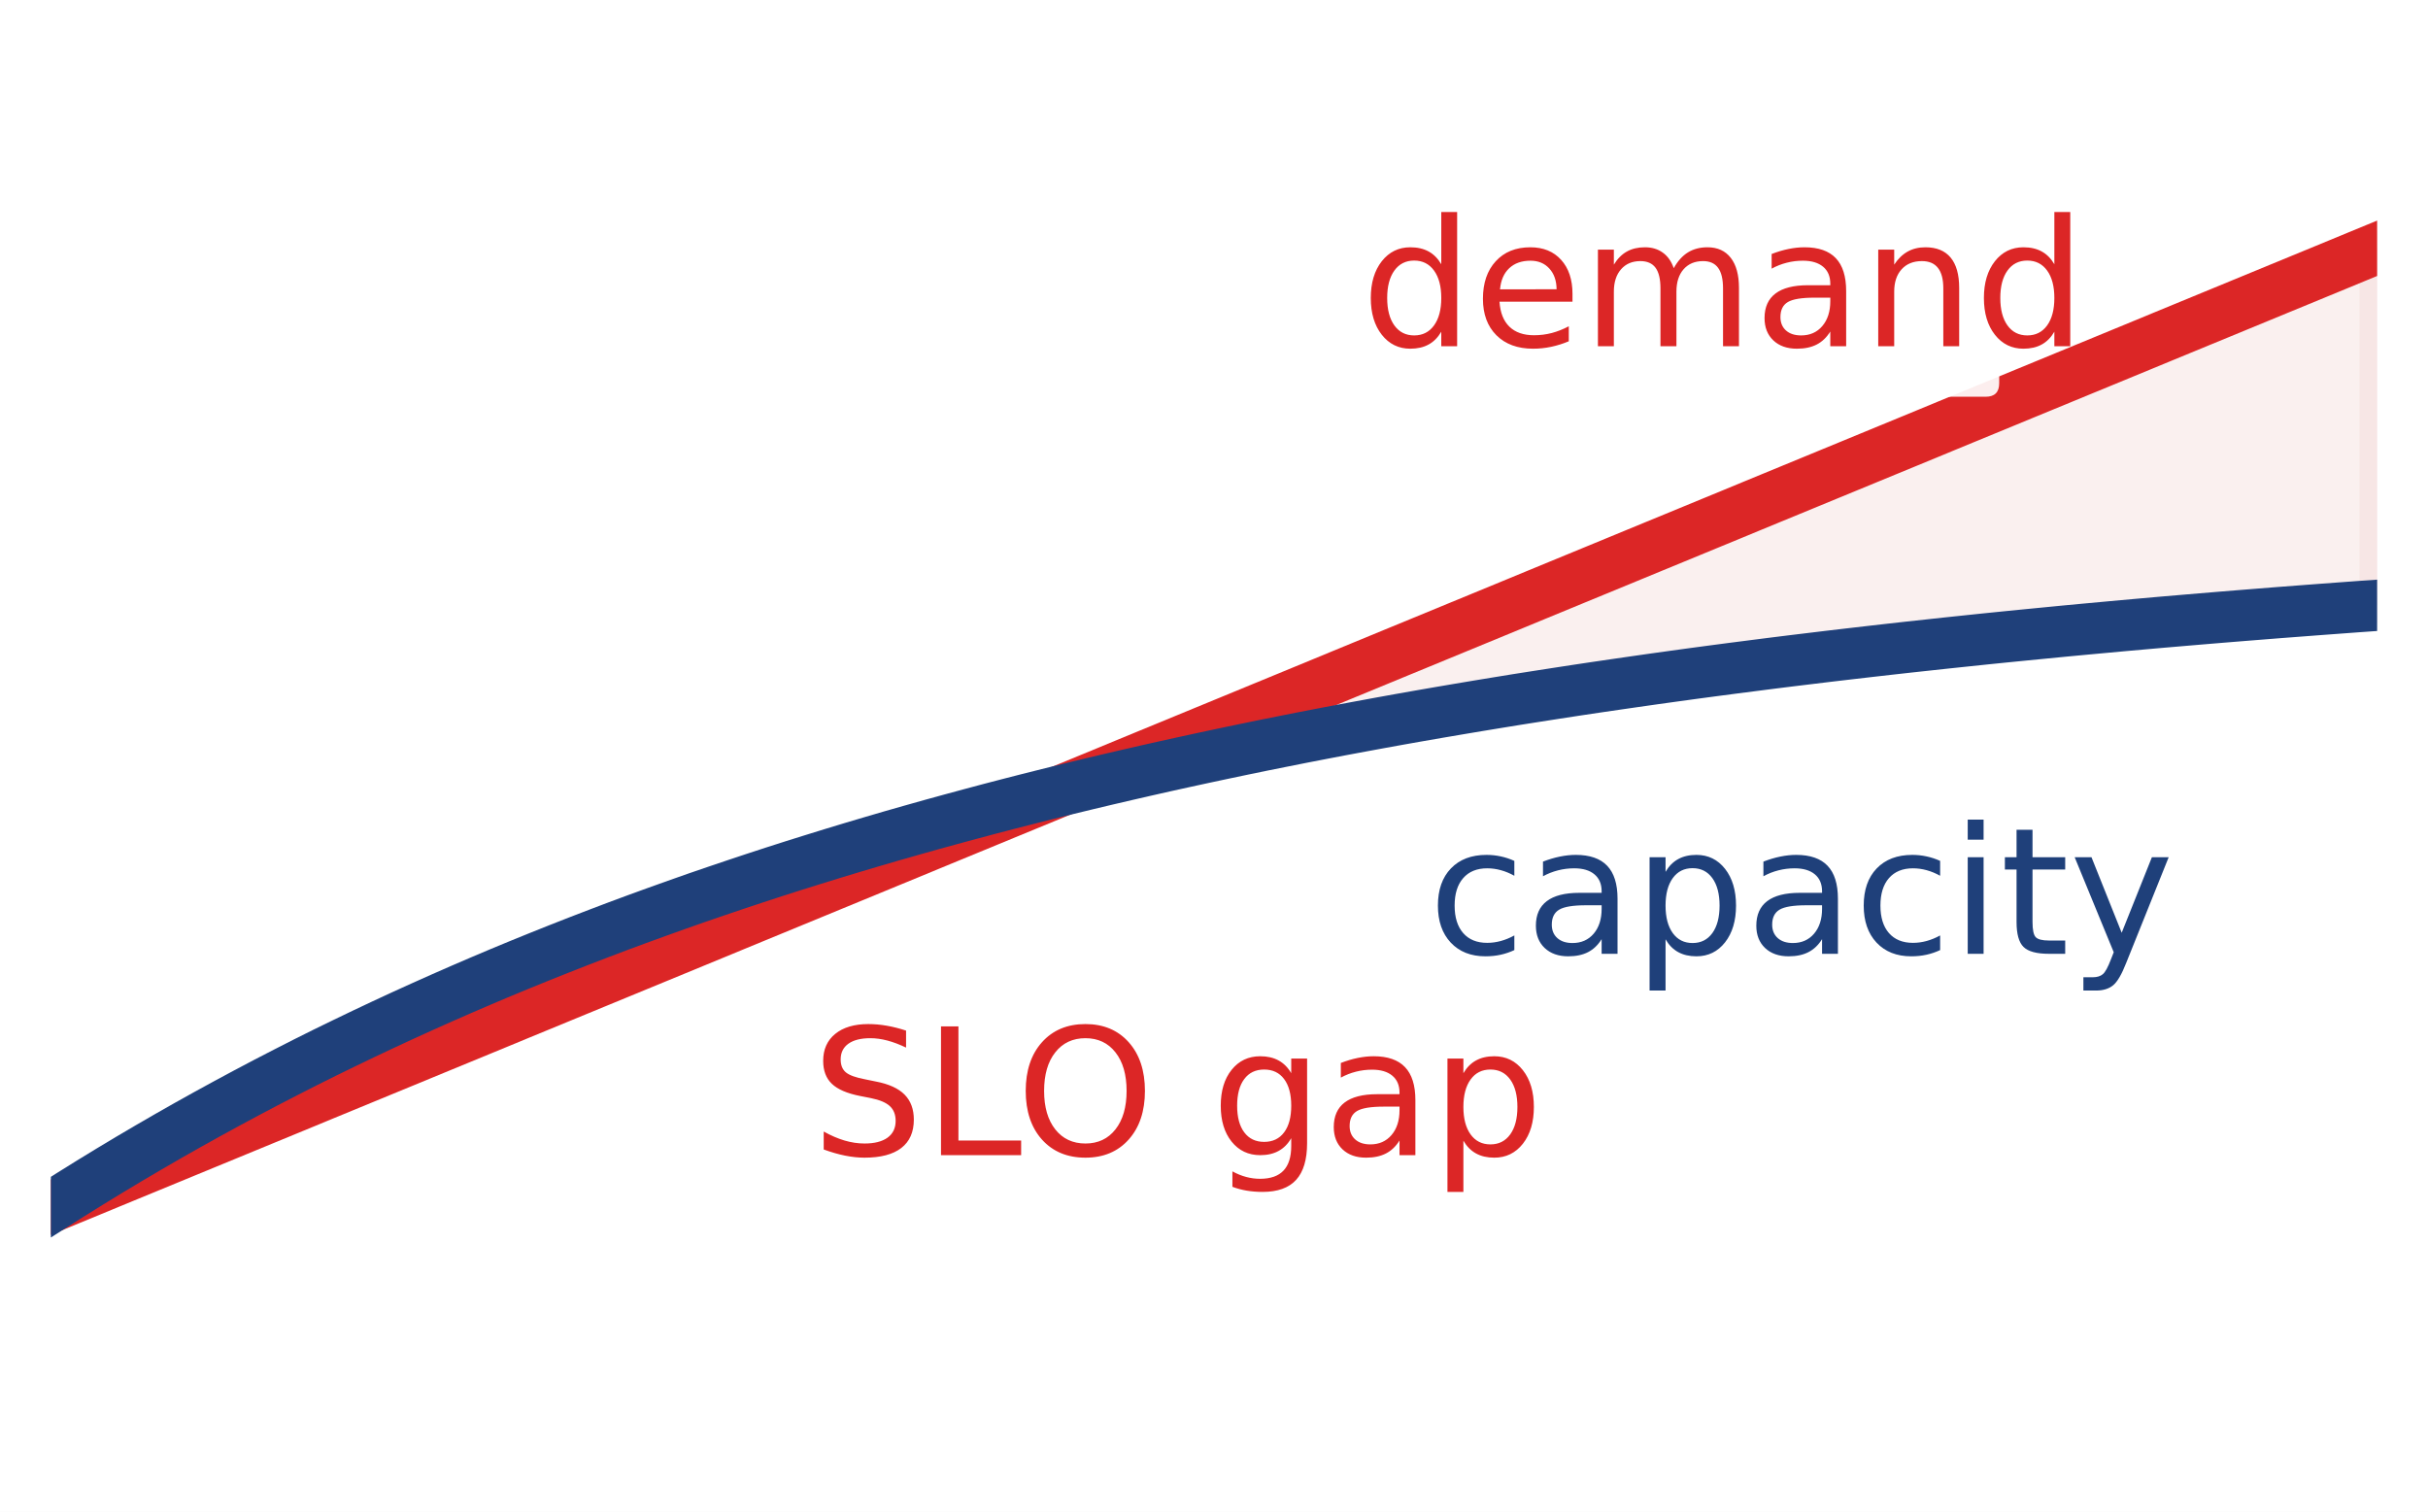
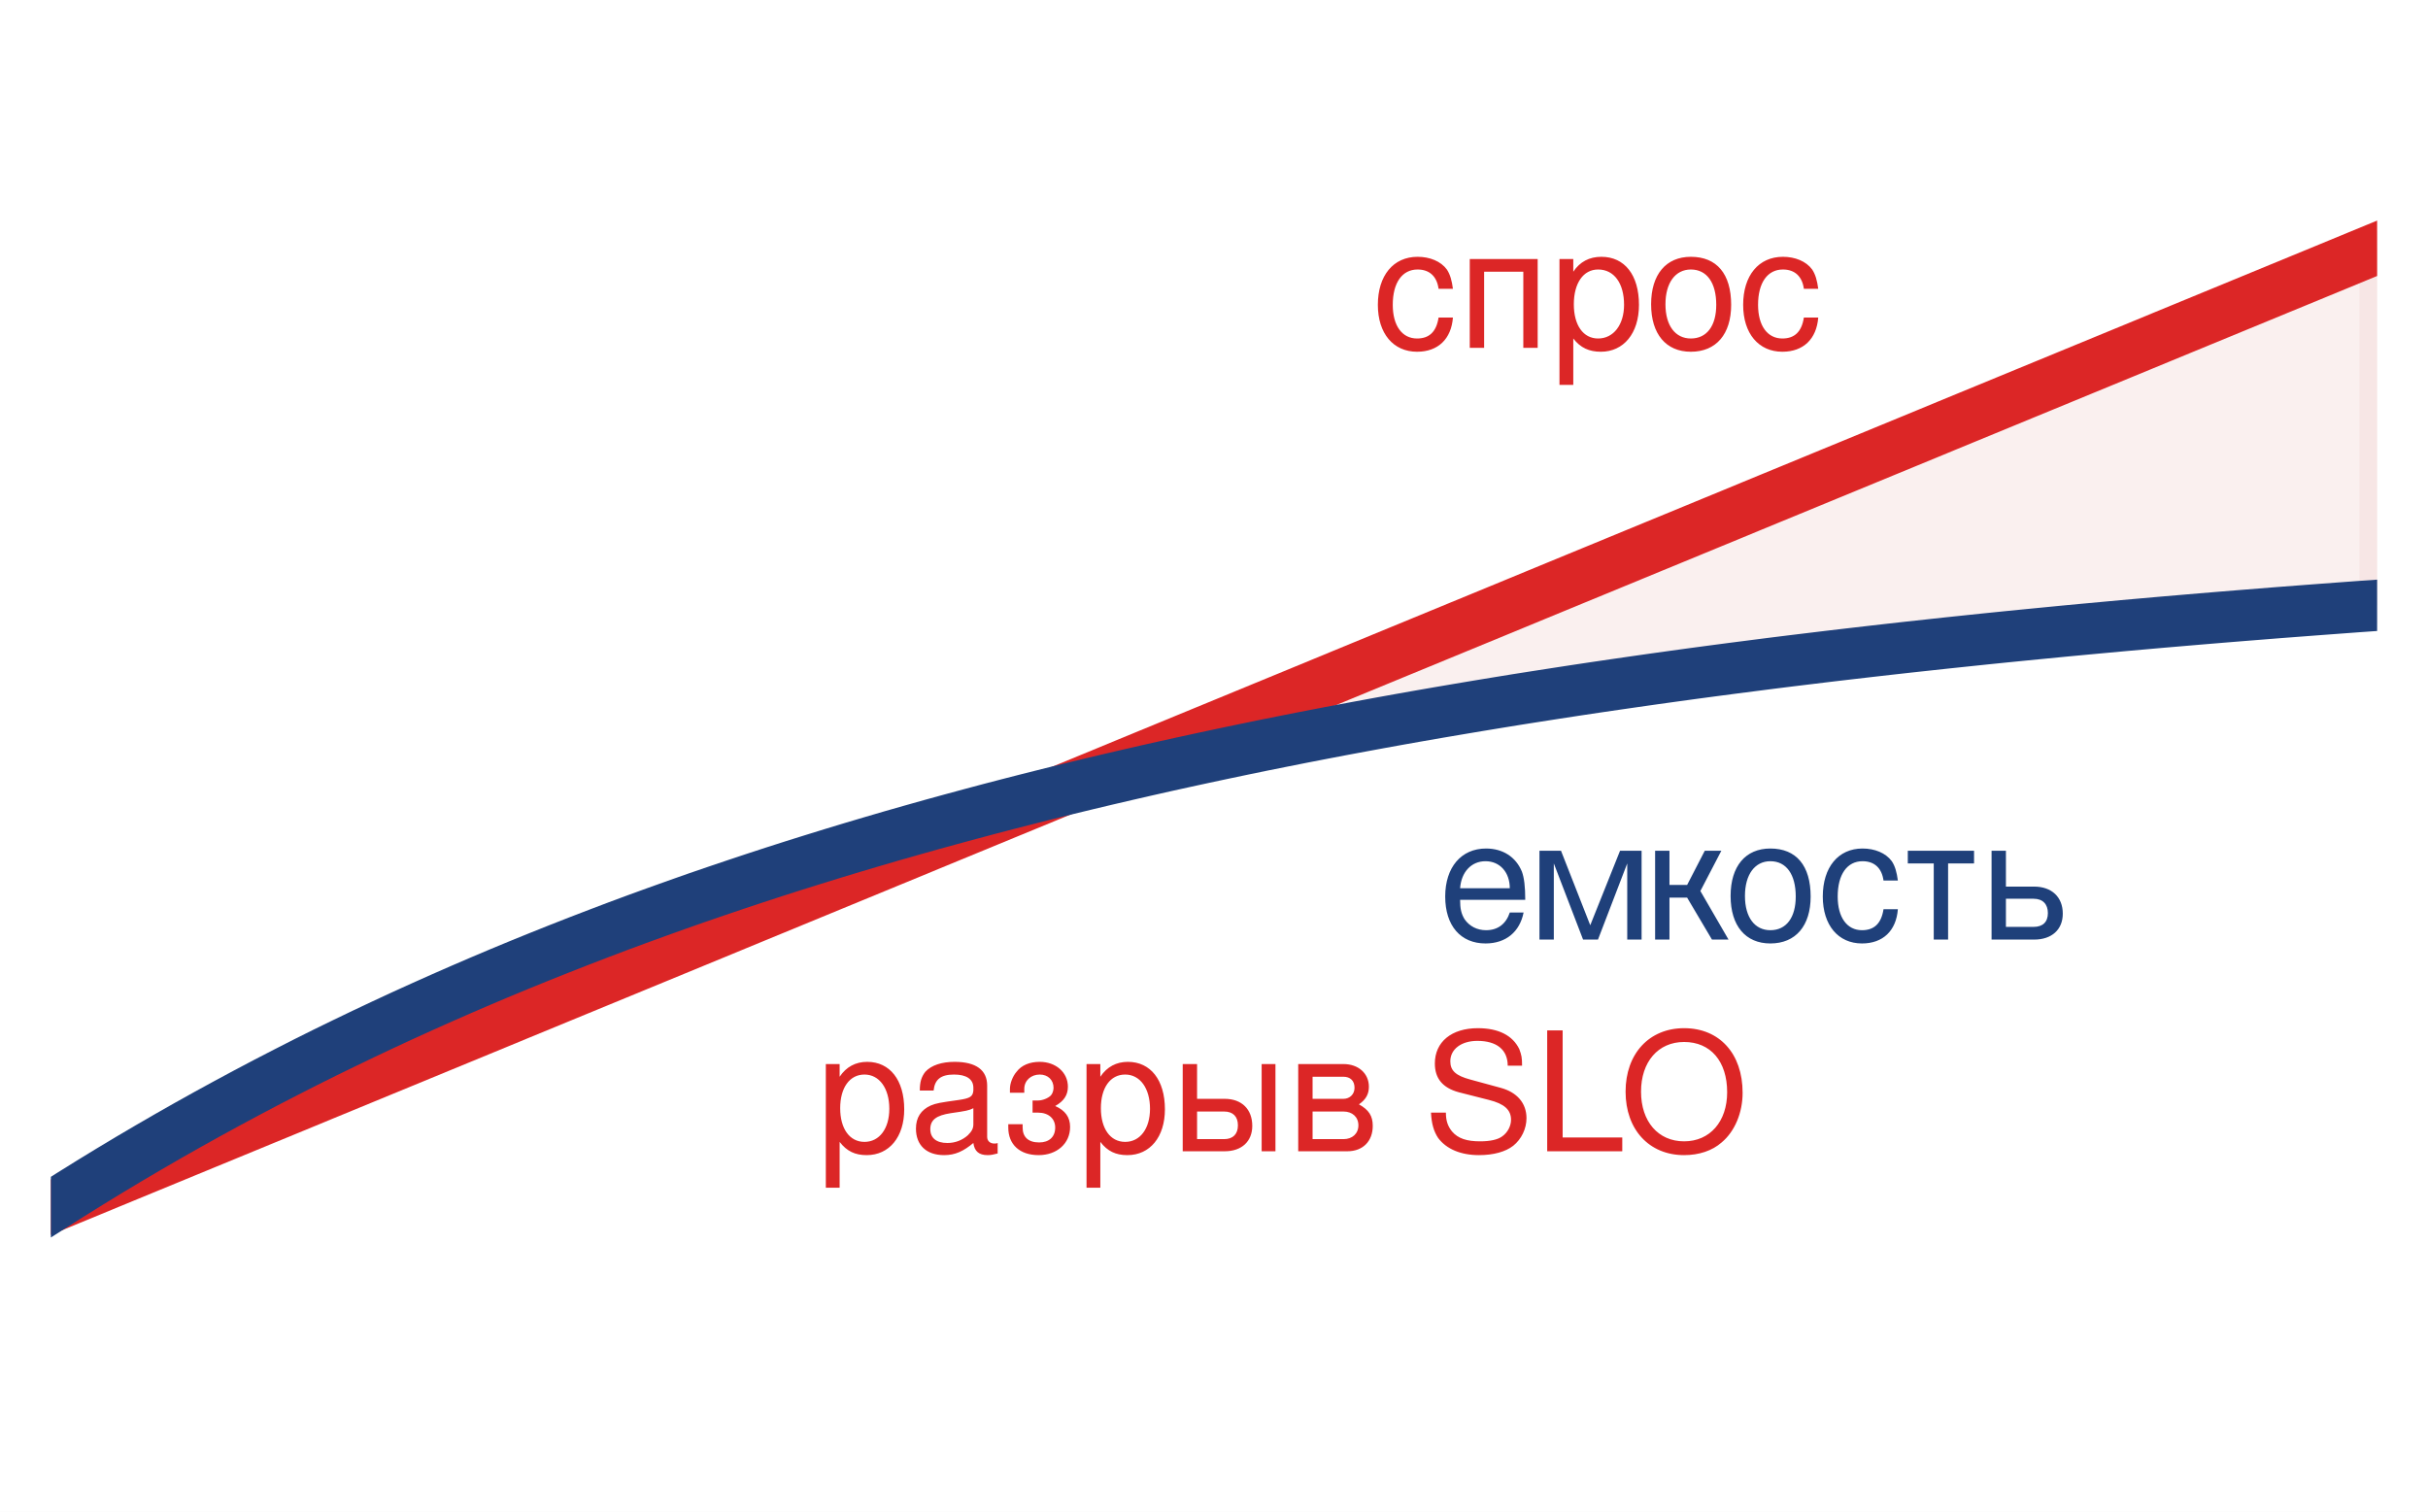
- <svg xmlns="http://www.w3.org/2000/svg" xmlns:xlink="http://www.w3.org/1999/xlink" width="68.724pt" height="42.797pt" viewBox="0 0 68.724 42.797" version="1.1" font-family="Helvetica Neue, Helvetica, Arial, sans-serif">
+ <svg xmlns="http://www.w3.org/2000/svg" xmlns:xlink="http://www.w3.org/1999/xlink" width="274.9" height="171.19" viewBox="0 0 68.724 42.797" version="1.1" font-family="Helvetica Neue, Helvetica, Arial, sans-serif">
  <defs>
    <style type="text/css">*{stroke-linejoin: round; stroke-linecap: butt}</style>
  </defs>
  <g id="figure_1">
    <g id="patch_1">
      <path d="M 0 42.797 L 68.724 42.797 L 68.724 0 L 0 0 z " style="fill: #ffffff" />
    </g>
    <g id="axes_1">
      <g id="patch_2">
        <path d="M 1.44 41.357 L 67.284 41.357 L 67.284 1.44 L 1.44 1.44 z " style="fill: #ffffff" />
      </g>
      <g id="FillBetweenPolyCollection_1">
        <defs>
          <path id="mc1e98b1eca" d="M 30.212 -20.486 L 30.212 -20.459 L 30.765 -20.593 L 31.319 -20.725 L 31.872 -20.854 L 32.425 -20.981 L 32.979 -21.106 L 33.532 -21.228 L 34.085 -21.348 L 34.639 -21.466 L 35.192 -21.582 L 35.745 -21.695 L 36.299 -21.807 L 36.852 -21.916 L 37.405 -22.024 L 37.959 -22.129 L 38.512 -22.233 L 39.065 -22.335 L 39.618 -22.435 L 40.172 -22.533 L 40.725 -22.629 L 41.278 -22.723 L 41.832 -22.816 L 42.385 -22.907 L 42.938 -22.996 L 43.492 -23.084 L 44.045 -23.17 L 44.598 -23.255 L 45.152 -23.338 L 45.705 -23.419 L 46.258 -23.499 L 46.811 -23.578 L 47.365 -23.655 L 47.918 -23.73 L 48.471 -23.805 L 49.025 -23.878 L 49.578 -23.949 L 50.131 -24.019 L 50.685 -24.088 L 51.238 -24.156 L 51.791 -24.223 L 52.345 -24.288 L 52.898 -24.352 L 53.451 -24.415 L 54.005 -24.476 L 54.558 -24.537 L 55.111 -24.597 L 55.664 -24.655 L 56.218 -24.712 L 56.771 -24.769 L 57.324 -24.824 L 57.878 -24.878 L 58.431 -24.931 L 58.984 -24.984 L 59.538 -25.035 L 60.091 -25.085 L 60.644 -25.135 L 61.198 -25.183 L 61.751 -25.231 L 62.304 -25.278 L 62.858 -25.324 L 63.411 -25.369 L 63.964 -25.413 L 64.517 -25.456 L 65.071 -25.499 L 65.624 -25.541 L 66.177 -25.582 L 66.731 -25.622 L 67.284 -25.662 L 67.284 -35.768 L 67.284 -35.768 L 66.731 -35.54 L 66.177 -35.312 L 65.624 -35.084 L 65.071 -34.856 L 64.517 -34.628 L 63.964 -34.4 L 63.411 -34.172 L 62.858 -33.944 L 62.304 -33.716 L 61.751 -33.487 L 61.198 -33.259 L 60.644 -33.031 L 60.091 -32.803 L 59.538 -32.575 L 58.984 -32.347 L 58.431 -32.119 L 57.878 -31.891 L 57.324 -31.663 L 56.771 -31.435 L 56.218 -31.207 L 55.664 -30.978 L 55.111 -30.75 L 54.558 -30.522 L 54.005 -30.294 L 53.451 -30.066 L 52.898 -29.838 L 52.345 -29.61 L 51.791 -29.382 L 51.238 -29.154 L 50.685 -28.926 L 50.131 -28.697 L 49.578 -28.469 L 49.025 -28.241 L 48.471 -28.013 L 47.918 -27.785 L 47.365 -27.557 L 46.811 -27.329 L 46.258 -27.101 L 45.705 -26.873 L 45.152 -26.645 L 44.598 -26.417 L 44.045 -26.188 L 43.492 -25.96 L 42.938 -25.732 L 42.385 -25.504 L 41.832 -25.276 L 41.278 -25.048 L 40.725 -24.82 L 40.172 -24.592 L 39.618 -24.364 L 39.065 -24.136 L 38.512 -23.907 L 37.959 -23.679 L 37.405 -23.451 L 36.852 -23.223 L 36.299 -22.995 L 35.745 -22.767 L 35.192 -22.539 L 34.639 -22.311 L 34.085 -22.083 L 33.532 -21.855 L 32.979 -21.626 L 32.425 -21.398 L 31.872 -21.17 L 31.319 -20.942 L 30.765 -20.714 L 30.212 -20.486 z " style="stroke: #f2d7d5; stroke-opacity: 0.36" />
        </defs>
        <g clip-path="url(#p9173796fe7)">
          <use xlink:href="#mc1e98b1eca" x="0" y="42.797" style="fill: #f2d7d5; fill-opacity: 0.36; stroke: #f2d7d5; stroke-opacity: 0.36" />
        </g>
      </g>
      <g id="matplotlib.axis_1" />
      <g id="matplotlib.axis_2" />
      <g id="line2d_1">
        <path d="M 1.44 34.172 L 1.993 33.944 L 2.547 33.716 L 3.1 33.487 L 3.653 33.259 L 4.207 33.031 L 4.76 32.803 L 5.313 32.575 L 5.866 32.347 L 6.42 32.119 L 6.973 31.891 L 7.526 31.663 L 8.08 31.435 L 8.633 31.207 L 9.186 30.978 L 9.74 30.75 L 10.293 30.522 L 10.846 30.294 L 11.4 30.066 L 11.953 29.838 L 12.506 29.61 L 13.06 29.382 L 13.613 29.154 L 14.166 28.926 L 14.719 28.697 L 15.273 28.469 L 15.826 28.241 L 16.379 28.013 L 16.933 27.785 L 17.486 27.557 L 18.039 27.329 L 18.593 27.101 L 19.146 26.873 L 19.699 26.645 L 20.253 26.417 L 20.806 26.188 L 21.359 25.96 L 21.913 25.732 L 22.466 25.504 L 23.019 25.276 L 23.572 25.048 L 24.126 24.82 L 24.679 24.592 L 25.232 24.364 L 25.786 24.136 L 26.339 23.907 L 26.892 23.679 L 27.446 23.451 L 27.999 23.223 L 28.552 22.995 L 29.106 22.767 L 29.659 22.539 L 30.212 22.311 L 30.765 22.083 L 31.319 21.855 L 31.872 21.626 L 32.425 21.398 L 32.979 21.17 L 33.532 20.942 L 34.085 20.714 L 34.639 20.486 L 35.192 20.258 L 35.745 20.03 L 36.299 19.802 L 36.852 19.574 L 37.405 19.346 L 37.959 19.117 L 38.512 18.889 L 39.065 18.661 L 39.618 18.433 L 40.172 18.205 L 40.725 17.977 L 41.278 17.749 L 41.832 17.521 L 42.385 17.293 L 42.938 17.065 L 43.492 16.836 L 44.045 16.608 L 44.598 16.38 L 45.152 16.152 L 45.705 15.924 L 46.258 15.696 L 46.811 15.468 L 47.365 15.24 L 47.918 15.012 L 48.471 14.784 L 49.025 14.556 L 49.578 14.327 L 50.131 14.099 L 50.685 13.871 L 51.238 13.643 L 51.791 13.415 L 52.345 13.187 L 52.898 12.959 L 53.451 12.731 L 54.005 12.503 L 54.558 12.275 L 55.111 12.046 L 55.664 11.818 L 56.218 11.59 L 56.771 11.362 L 57.324 11.134 L 57.878 10.906 L 58.431 10.678 L 58.984 10.45 L 59.538 10.222 L 60.091 9.994 L 60.644 9.766 L 61.198 9.537 L 61.751 9.309 L 62.304 9.081 L 62.858 8.853 L 63.411 8.625 L 63.964 8.397 L 64.517 8.169 L 65.071 7.941 L 65.624 7.713 L 66.177 7.485 L 66.731 7.256 L 67.284 7.028 " clip-path="url(#p9173796fe7)" style="fill: none; stroke: #DC2626; stroke-width: 1.45; stroke-linecap: square" />
      </g>
      <g id="line2d_2">
        <path d="M 1.44 34.172 L 1.993 33.821 L 2.547 33.476 L 3.1 33.138 L 3.653 32.806 L 4.207 32.48 L 4.76 32.16 L 5.313 31.846 L 5.866 31.538 L 6.42 31.235 L 6.973 30.938 L 7.526 30.646 L 8.08 30.36 L 8.633 30.078 L 9.186 29.802 L 9.74 29.532 L 10.293 29.266 L 10.846 29.005 L 11.4 28.748 L 11.953 28.497 L 12.506 28.25 L 13.06 28.007 L 13.613 27.769 L 14.166 27.535 L 14.719 27.306 L 15.273 27.081 L 15.826 26.86 L 16.379 26.643 L 16.933 26.43 L 17.486 26.22 L 18.039 26.015 L 18.593 25.814 L 19.146 25.616 L 19.699 25.421 L 20.253 25.231 L 20.806 25.044 L 21.359 24.86 L 21.913 24.679 L 22.466 24.502 L 23.019 24.329 L 23.572 24.158 L 24.126 23.99 L 24.679 23.826 L 25.232 23.664 L 25.786 23.506 L 26.339 23.35 L 26.892 23.198 L 27.446 23.048 L 27.999 22.9 L 28.552 22.756 L 29.106 22.614 L 29.659 22.475 L 30.212 22.338 L 30.765 22.204 L 31.319 22.072 L 31.872 21.943 L 32.425 21.816 L 32.979 21.691 L 33.532 21.569 L 34.085 21.449 L 34.639 21.331 L 35.192 21.215 L 35.745 21.101 L 36.299 20.99 L 36.852 20.88 L 37.405 20.773 L 37.959 20.667 L 38.512 20.564 L 39.065 20.462 L 39.618 20.362 L 40.172 20.264 L 40.725 20.168 L 41.278 20.074 L 41.832 19.981 L 42.385 19.89 L 42.938 19.8 L 43.492 19.713 L 44.045 19.627 L 44.598 19.542 L 45.152 19.459 L 45.705 19.378 L 46.258 19.298 L 46.811 19.219 L 47.365 19.142 L 47.918 19.066 L 48.471 18.992 L 49.025 18.919 L 49.578 18.848 L 50.131 18.777 L 50.685 18.708 L 51.238 18.641 L 51.791 18.574 L 52.345 18.509 L 52.898 18.445 L 53.451 18.382 L 54.005 18.32 L 54.558 18.26 L 55.111 18.2 L 55.664 18.142 L 56.218 18.084 L 56.771 18.028 L 57.324 17.973 L 57.878 17.919 L 58.431 17.865 L 58.984 17.813 L 59.538 17.762 L 60.091 17.711 L 60.644 17.662 L 61.198 17.613 L 61.751 17.566 L 62.304 17.519 L 62.858 17.473 L 63.411 17.428 L 63.964 17.384 L 64.517 17.34 L 65.071 17.298 L 65.624 17.256 L 66.177 17.215 L 66.731 17.174 L 67.284 17.135 " clip-path="url(#p9173796fe7)" style="fill: none; stroke: #1F407A; stroke-width: 1.45; stroke-linecap: square" />
      </g>
      <g id="text_1">
-         <g id="patch_3">
-           <path d="M 38.859 11.231 L 56.203 11.231 Q 56.587 11.231 56.587 10.847 L 56.587 6.403 Q 56.587 6.019 56.203 6.019 L 38.859 6.019 Q 38.475 6.019 38.475 6.403 L 38.475 10.847 Q 38.475 11.231 38.859 11.231 z " style="fill: #ffffff; opacity: 0.92" />
-         </g>
-         <g style="fill: #DC2626" transform="translate(38.85855 9.846399) scale(0.048 -0.048)">
-           <defs>
-       
-       
-       
-       
-       
-      </defs>
-           <use xlink:href="#Helvetica-64" />
-           <use xlink:href="#Helvetica-65" transform="translate(55.61523 0)" />
-           <use xlink:href="#Helvetica-6d" transform="translate(111.2305 0)" />
-           <use xlink:href="#Helvetica-61" transform="translate(194.5312 0)" />
-           <use xlink:href="#Helvetica-6e" transform="translate(250.1465 0)" />
-           <use xlink:href="#Helvetica-64" transform="translate(305.7617 0)" />
-         </g>
+         <text x="38.859" y="9.846" font-size="4.80" fill="#DC2626" text-anchor="start">спрос</text>
      </g>
      <g id="text_2">
-         <g id="patch_4">
-           <path d="M 40.702 28.01 L 58.31 28.01 Q 58.694 28.01 58.694 27.626 L 58.694 23.154 Q 58.694 22.77 58.31 22.77 L 40.702 22.77 Q 40.318 22.77 40.318 23.154 L 40.318 27.626 Q 40.318 28.01 40.702 28.01 z " style="fill: #ffffff; opacity: 0.92" />
-         </g>
-         <g style="fill: #1F407A" transform="translate(40.70224 26.5972) scale(0.048 -0.048)">
-           <defs>
-       
-       
-       
-       
-       
-      </defs>
-           <use xlink:href="#Helvetica-63" />
-           <use xlink:href="#Helvetica-61" transform="translate(50 0)" />
-           <use xlink:href="#Helvetica-70" transform="translate(105.6152 0)" />
-           <use xlink:href="#Helvetica-61" transform="translate(161.2305 0)" />
-           <use xlink:href="#Helvetica-63" transform="translate(216.8457 0)" />
-           <use xlink:href="#Helvetica-69" transform="translate(266.8457 0)" />
-           <use xlink:href="#Helvetica-74" transform="translate(289.0625 0)" />
-           <use xlink:href="#Helvetica-79" transform="translate(316.8457 0)" />
-         </g>
+         <text x="40.702" y="26.597" font-size="4.80" fill="#1F407A" text-anchor="start">емкость</text>
      </g>
      <g id="text_3">
-         <g id="patch_5">
-           <path d="M 23.111 34.005 L 41.662 34.005 Q 42.038 34.005 42.038 33.629 L 42.038 29.126 Q 42.038 28.75 41.662 28.75 L 23.111 28.75 Q 22.735 28.75 22.735 29.126 L 22.735 33.629 Q 22.735 34.005 23.111 34.005 z " style="fill: #ffffff; opacity: 0.92" />
-         </g>
-         <g style="fill: #DC2626" transform="translate(23.11116 32.58932) scale(0.047 -0.047)">
-           <defs>
-       
-       
-       
-       
-       
-      </defs>
-           <use xlink:href="#Helvetica-53" />
-           <use xlink:href="#Helvetica-4c" transform="translate(66.69922 0)" />
-           <use xlink:href="#Helvetica-4f" transform="translate(122.3145 0)" />
-           <use xlink:href="#Helvetica-20" transform="translate(200.0977 0)" />
-           <use xlink:href="#Helvetica-67" transform="translate(227.8809 0)" />
-           <use xlink:href="#Helvetica-61" transform="translate(283.4961 0)" />
-           <use xlink:href="#Helvetica-70" transform="translate(339.1113 0)" />
-         </g>
+         <text x="23.111" y="32.589" font-size="4.70" fill="#DC2626" text-anchor="start">разрыв SLO</text>
      </g>
    </g>
  </g>
  <defs>
    <clipPath id="p9173796fe7">
      <rect x="1.44" y="1.44" width="65.844" height="39.917" />
    </clipPath>
  </defs>
-   <path d="M40.795 7.480L40.795 6.001L41.244 6.001L41.244 9.800L40.795 9.800L40.795 9.390Q40.653 9.634 40.437 9.752Q40.221 9.871 39.918 9.871Q39.423 9.871 39.111 9.476Q38.800 9.080 38.800 8.435Q38.800 7.791 39.111 7.395Q39.423 7.000 39.918 7.000Q40.221 7.000 40.437 7.119Q40.653 7.237 40.795 7.480ZM39.264 8.435Q39.264 8.930 39.468 9.213Q39.672 9.495 40.028 9.495Q40.384 9.495 40.589 9.213Q40.795 8.930 40.795 8.435Q40.795 7.940 40.589 7.658Q40.384 7.376 40.028 7.376Q39.672 7.376 39.468 7.658Q39.264 7.940 39.264 8.435ZM44.509 8.320L44.509 8.540L42.443 8.540Q42.473 9.004 42.723 9.247Q42.973 9.490 43.420 9.490Q43.678 9.490 43.921 9.427Q44.164 9.363 44.404 9.236L44.404 9.661Q44.162 9.763 43.908 9.817Q43.654 9.871 43.393 9.871Q42.738 9.871 42.356 9.491Q41.974 9.109 41.974 8.459Q41.974 7.788 42.337 7.395Q42.699 7.000 43.315 7.000Q43.866 7.000 44.187 7.355Q44.509 7.710 44.509 8.320ZM44.059 8.188Q44.055 7.820 43.853 7.601Q43.652 7.380 43.320 7.380Q42.944 7.380 42.718 7.593Q42.492 7.805 42.458 8.191L44.059 8.188ZM47.375 7.591Q47.544 7.288 47.778 7.144Q48.012 7.000 48.330 7.000Q48.757 7.000 48.989 7.299Q49.221 7.598 49.221 8.149L49.221 9.800L48.770 9.800L48.770 8.164Q48.770 7.771 48.630 7.581Q48.491 7.391 48.205 7.391Q47.856 7.391 47.653 7.623Q47.451 7.854 47.451 8.255L47.451 9.800L46.999 9.800L46.999 8.164Q46.999 7.769 46.860 7.580Q46.721 7.391 46.430 7.391Q46.086 7.391 45.883 7.623Q45.680 7.856 45.680 8.255L45.680 9.800L45.229 9.800L45.229 7.066L45.680 7.066L45.680 7.491Q45.834 7.239 46.049 7.120Q46.264 7.000 46.559 7.000Q46.858 7.000 47.066 7.152Q47.275 7.302 47.375 7.591ZM51.359 8.426Q50.815 8.426 50.605 8.550Q50.395 8.674 50.395 8.975Q50.395 9.214 50.552 9.355Q50.710 9.495 50.980 9.495Q51.355 9.495 51.580 9.230Q51.806 8.965 51.806 8.526L51.806 8.426L51.359 8.426ZM52.255 8.240L52.255 9.800L51.806 9.800L51.806 9.385Q51.652 9.634 51.423 9.752Q51.193 9.871 50.861 9.871Q50.441 9.871 50.193 9.635Q49.945 9.399 49.945 9.004Q49.945 8.543 50.254 8.309Q50.563 8.074 51.176 8.074L51.806 8.074L51.806 8.030Q51.806 7.720 51.602 7.550Q51.398 7.380 51.030 7.380Q50.795 7.380 50.573 7.437Q50.351 7.493 50.146 7.605L50.146 7.190Q50.392 7.095 50.624 7.048Q50.856 7.000 51.076 7.000Q51.670 7.000 51.962 7.308Q52.255 7.615 52.255 8.240ZM55.454 8.149L55.454 9.800L55.005 9.800L55.005 8.164Q55.005 7.776 54.853 7.584Q54.702 7.391 54.399 7.391Q54.035 7.391 53.825 7.623Q53.615 7.854 53.615 8.255L53.615 9.800L53.163 9.800L53.163 7.066L53.615 7.066L53.615 7.491Q53.777 7.244 53.995 7.122Q54.213 7.000 54.499 7.000Q54.970 7.000 55.212 7.291Q55.454 7.583 55.454 8.149ZM58.148 7.480L58.148 6.001L58.598 6.001L58.598 9.800L58.148 9.800L58.148 9.390Q58.007 9.634 57.791 9.752Q57.575 9.871 57.272 9.871Q56.777 9.871 56.465 9.476Q56.154 9.080 56.154 8.435Q56.154 7.791 56.465 7.395Q56.777 7.000 57.272 7.000Q57.575 7.000 57.791 7.119Q58.007 7.237 58.148 7.480ZM56.618 8.435Q56.618 8.930 56.822 9.213Q57.026 9.495 57.382 9.495Q57.738 9.495 57.943 9.213Q58.148 8.930 58.148 8.435Q58.148 7.940 57.943 7.658Q57.738 7.376 57.382 7.376Q57.026 7.376 56.822 7.658Q56.618 7.940 56.618 8.435Z" fill="#DC2626" stroke="none" />
-   <path d="M42.863 24.370L42.863 24.791Q42.673 24.685 42.481 24.633Q42.290 24.580 42.095 24.580Q41.657 24.580 41.415 24.858Q41.173 25.134 41.173 25.635Q41.173 26.136 41.415 26.413Q41.657 26.690 42.095 26.690Q42.290 26.690 42.481 26.637Q42.673 26.585 42.863 26.480L42.863 26.895Q42.675 26.983 42.473 27.027Q42.273 27.071 42.045 27.071Q41.427 27.071 41.063 26.683Q40.700 26.295 40.700 25.635Q40.700 24.966 41.067 24.584Q41.435 24.200 42.075 24.200Q42.282 24.200 42.480 24.243Q42.677 24.285 42.863 24.370ZM44.888 25.626Q44.343 25.626 44.133 25.750Q43.923 25.874 43.923 26.175Q43.923 26.414 44.080 26.555Q44.238 26.695 44.509 26.695Q44.883 26.695 45.109 26.430Q45.334 26.165 45.334 25.726L45.334 25.626L44.888 25.626ZM45.784 25.440L45.784 27.000L45.334 27.000L45.334 26.585Q45.180 26.834 44.951 26.952Q44.721 27.071 44.389 27.071Q43.970 27.071 43.721 26.835Q43.473 26.599 43.473 26.204Q43.473 25.743 43.782 25.509Q44.091 25.274 44.704 25.274L45.334 25.274L45.334 25.230Q45.334 24.920 45.130 24.750Q44.927 24.580 44.558 24.580Q44.323 24.580 44.101 24.637Q43.879 24.693 43.674 24.805L43.674 24.390Q43.920 24.295 44.152 24.248Q44.384 24.200 44.604 24.200Q45.198 24.200 45.491 24.508Q45.784 24.815 45.784 25.440ZM47.143 26.590L47.143 28.040L46.691 28.040L46.691 24.266L47.143 24.266L47.143 24.680Q47.285 24.437 47.501 24.319Q47.717 24.200 48.017 24.200Q48.516 24.200 48.827 24.595Q49.138 24.991 49.138 25.635Q49.138 26.280 48.827 26.676Q48.516 27.071 48.017 27.071Q47.717 27.071 47.501 26.952Q47.285 26.834 47.143 26.590ZM48.672 25.635Q48.672 25.140 48.468 24.858Q48.264 24.576 47.908 24.576Q47.551 24.576 47.347 24.858Q47.143 25.140 47.143 25.635Q47.143 26.130 47.347 26.413Q47.551 26.695 47.908 26.695Q48.264 26.695 48.468 26.413Q48.672 26.130 48.672 25.635ZM51.126 25.626Q50.581 25.626 50.371 25.750Q50.161 25.874 50.161 26.175Q50.161 26.414 50.319 26.555Q50.477 26.695 50.747 26.695Q51.121 26.695 51.347 26.430Q51.573 26.165 51.573 25.726L51.573 25.626L51.126 25.626ZM52.022 25.440L52.022 27.000L51.573 27.000L51.573 26.585Q51.419 26.834 51.189 26.952Q50.959 27.071 50.627 27.071Q50.208 27.071 49.959 26.835Q49.712 26.599 49.712 26.204Q49.712 25.743 50.020 25.509Q50.330 25.274 50.942 25.274L51.573 25.274L51.573 25.230Q51.573 24.920 51.369 24.750Q51.165 24.580 50.796 24.580Q50.562 24.580 50.339 24.637Q50.117 24.693 49.913 24.805L49.913 24.390Q50.159 24.295 50.391 24.248Q50.623 24.200 50.842 24.200Q51.436 24.200 51.729 24.508Q52.022 24.815 52.022 25.440ZM54.915 24.370L54.915 24.791Q54.724 24.685 54.533 24.633Q54.341 24.580 54.146 24.580Q53.709 24.580 53.466 24.858Q53.225 25.134 53.225 25.635Q53.225 26.136 53.466 26.413Q53.709 26.690 54.146 26.690Q54.341 26.690 54.533 26.637Q54.724 26.585 54.915 26.480L54.915 26.895Q54.727 26.983 54.525 27.027Q54.324 27.071 54.097 27.071Q53.479 27.071 53.115 26.683Q52.752 26.295 52.752 25.635Q52.752 24.966 53.119 24.584Q53.487 24.200 54.127 24.200Q54.334 24.200 54.531 24.243Q54.729 24.285 54.915 24.370ZM55.696 24.266L56.145 24.266L56.145 27.000L55.696 27.000L55.696 24.266ZM55.696 23.201L56.145 23.201L56.145 23.770L55.696 23.770L55.696 23.201ZM57.530 23.489L57.530 24.266L58.455 24.266L58.455 24.615L57.530 24.615L57.530 26.099Q57.530 26.434 57.621 26.529Q57.712 26.624 57.994 26.624L58.455 26.624L58.455 27.000L57.994 27.000Q57.473 27.000 57.276 26.806Q57.078 26.612 57.078 26.099L57.078 24.615L56.748 24.615L56.748 24.266L57.078 24.266L57.078 23.489L57.530 23.489ZM60.183 27.254Q59.993 27.742 59.812 27.891Q59.631 28.040 59.329 28.040L58.970 28.040L58.970 27.664L59.234 27.664Q59.419 27.664 59.521 27.576Q59.624 27.488 59.748 27.161L59.829 26.956L58.723 24.266L59.199 24.266L60.054 26.404L60.909 24.266L61.384 24.266L60.183 27.254Z" fill="#1F407A" stroke="none" />
-   <path d="M25.646 29.174L25.646 29.655Q25.366 29.521 25.116 29.455Q24.867 29.389 24.635 29.389Q24.233 29.389 24.014 29.545Q23.795 29.702 23.795 29.990Q23.795 30.232 23.941 30.355Q24.086 30.478 24.491 30.554L24.789 30.615Q25.341 30.720 25.603 30.985Q25.866 31.250 25.866 31.694Q25.866 32.224 25.510 32.498Q25.155 32.771 24.470 32.771Q24.211 32.771 23.919 32.713Q23.627 32.654 23.315 32.539L23.315 32.031Q23.615 32.199 23.903 32.285Q24.191 32.370 24.470 32.370Q24.891 32.370 25.121 32.205Q25.351 32.038 25.351 31.730Q25.351 31.463 25.186 31.311Q25.021 31.159 24.645 31.084L24.345 31.025Q23.793 30.916 23.546 30.681Q23.300 30.447 23.300 30.029Q23.300 29.545 23.641 29.267Q23.981 28.989 24.579 28.989Q24.836 28.989 25.102 29.036Q25.368 29.082 25.646 29.174ZM26.635 29.055L27.128 29.055L27.128 32.285L28.903 32.285L28.903 32.700L26.635 32.700L26.635 29.055ZM30.723 29.389Q30.185 29.389 29.869 29.790Q29.553 30.190 29.553 30.881Q29.553 31.570 29.869 31.970Q30.185 32.370 30.723 32.370Q31.259 32.370 31.573 31.970Q31.888 31.570 31.888 30.881Q31.888 30.190 31.573 29.790Q31.259 29.389 30.723 29.389ZM30.723 28.989Q31.489 28.989 31.948 29.503Q32.407 30.017 32.407 30.881Q32.407 31.743 31.948 32.257Q31.489 32.771 30.723 32.771Q29.954 32.771 29.493 32.259Q29.033 31.745 29.033 30.881Q29.033 30.017 29.493 29.503Q29.954 28.989 30.723 28.989ZM36.548 31.301Q36.548 30.813 36.346 30.545Q36.145 30.276 35.781 30.276Q35.420 30.276 35.219 30.545Q35.017 30.813 35.017 31.301Q35.017 31.787 35.219 32.055Q35.420 32.324 35.781 32.324Q36.145 32.324 36.346 32.055Q36.548 31.787 36.548 31.301ZM36.997 32.361Q36.997 33.059 36.687 33.399Q36.377 33.740 35.738 33.740Q35.501 33.740 35.291 33.705Q35.080 33.670 34.883 33.596L34.883 33.159Q35.080 33.266 35.273 33.317Q35.466 33.369 35.666 33.369Q36.109 33.369 36.328 33.138Q36.548 32.908 36.548 32.441L36.548 32.219Q36.409 32.461 36.191 32.580Q35.974 32.700 35.671 32.700Q35.169 32.700 34.861 32.317Q34.553 31.934 34.553 31.301Q34.553 30.666 34.861 30.284Q35.169 29.900 35.671 29.900Q35.974 29.900 36.191 30.020Q36.409 30.139 36.548 30.380L36.548 29.966L36.997 29.966L36.997 32.361ZM39.166 31.326Q38.621 31.326 38.411 31.450Q38.201 31.574 38.201 31.875Q38.201 32.114 38.359 32.255Q38.516 32.395 38.787 32.395Q39.161 32.395 39.387 32.130Q39.613 31.865 39.613 31.426L39.613 31.326L39.166 31.326ZM40.062 31.140L40.062 32.700L39.613 32.700L39.613 32.285Q39.459 32.534 39.229 32.652Q38.999 32.771 38.667 32.771Q38.248 32.771 37.999 32.535Q37.752 32.299 37.752 31.904Q37.752 31.443 38.060 31.209Q38.370 30.974 38.982 30.974L39.613 30.974L39.613 30.930Q39.613 30.620 39.409 30.450Q39.205 30.280 38.836 30.280Q38.602 30.280 38.379 30.337Q38.157 30.393 37.952 30.505L37.952 30.090Q38.198 29.995 38.430 29.948Q38.663 29.900 38.882 29.900Q39.476 29.900 39.769 30.208Q40.062 30.515 40.062 31.140ZM41.421 32.290L41.421 33.740L40.970 33.740L40.970 29.966L41.421 29.966L41.421 30.380Q41.563 30.137 41.779 30.019Q41.995 29.900 42.295 29.900Q42.794 29.900 43.105 30.295Q43.416 30.691 43.416 31.335Q43.416 31.980 43.105 32.376Q42.794 32.771 42.295 32.771Q41.995 32.771 41.779 32.652Q41.563 32.534 41.421 32.290ZM42.950 31.335Q42.950 30.840 42.746 30.558Q42.542 30.276 42.186 30.276Q41.829 30.276 41.625 30.558Q41.421 30.840 41.421 31.335Q41.421 31.830 41.625 32.113Q41.829 32.395 42.186 32.395Q42.542 32.395 42.746 32.113Q42.950 31.830 42.950 31.335Z" fill="#DC2626" stroke="none" />
</svg>
